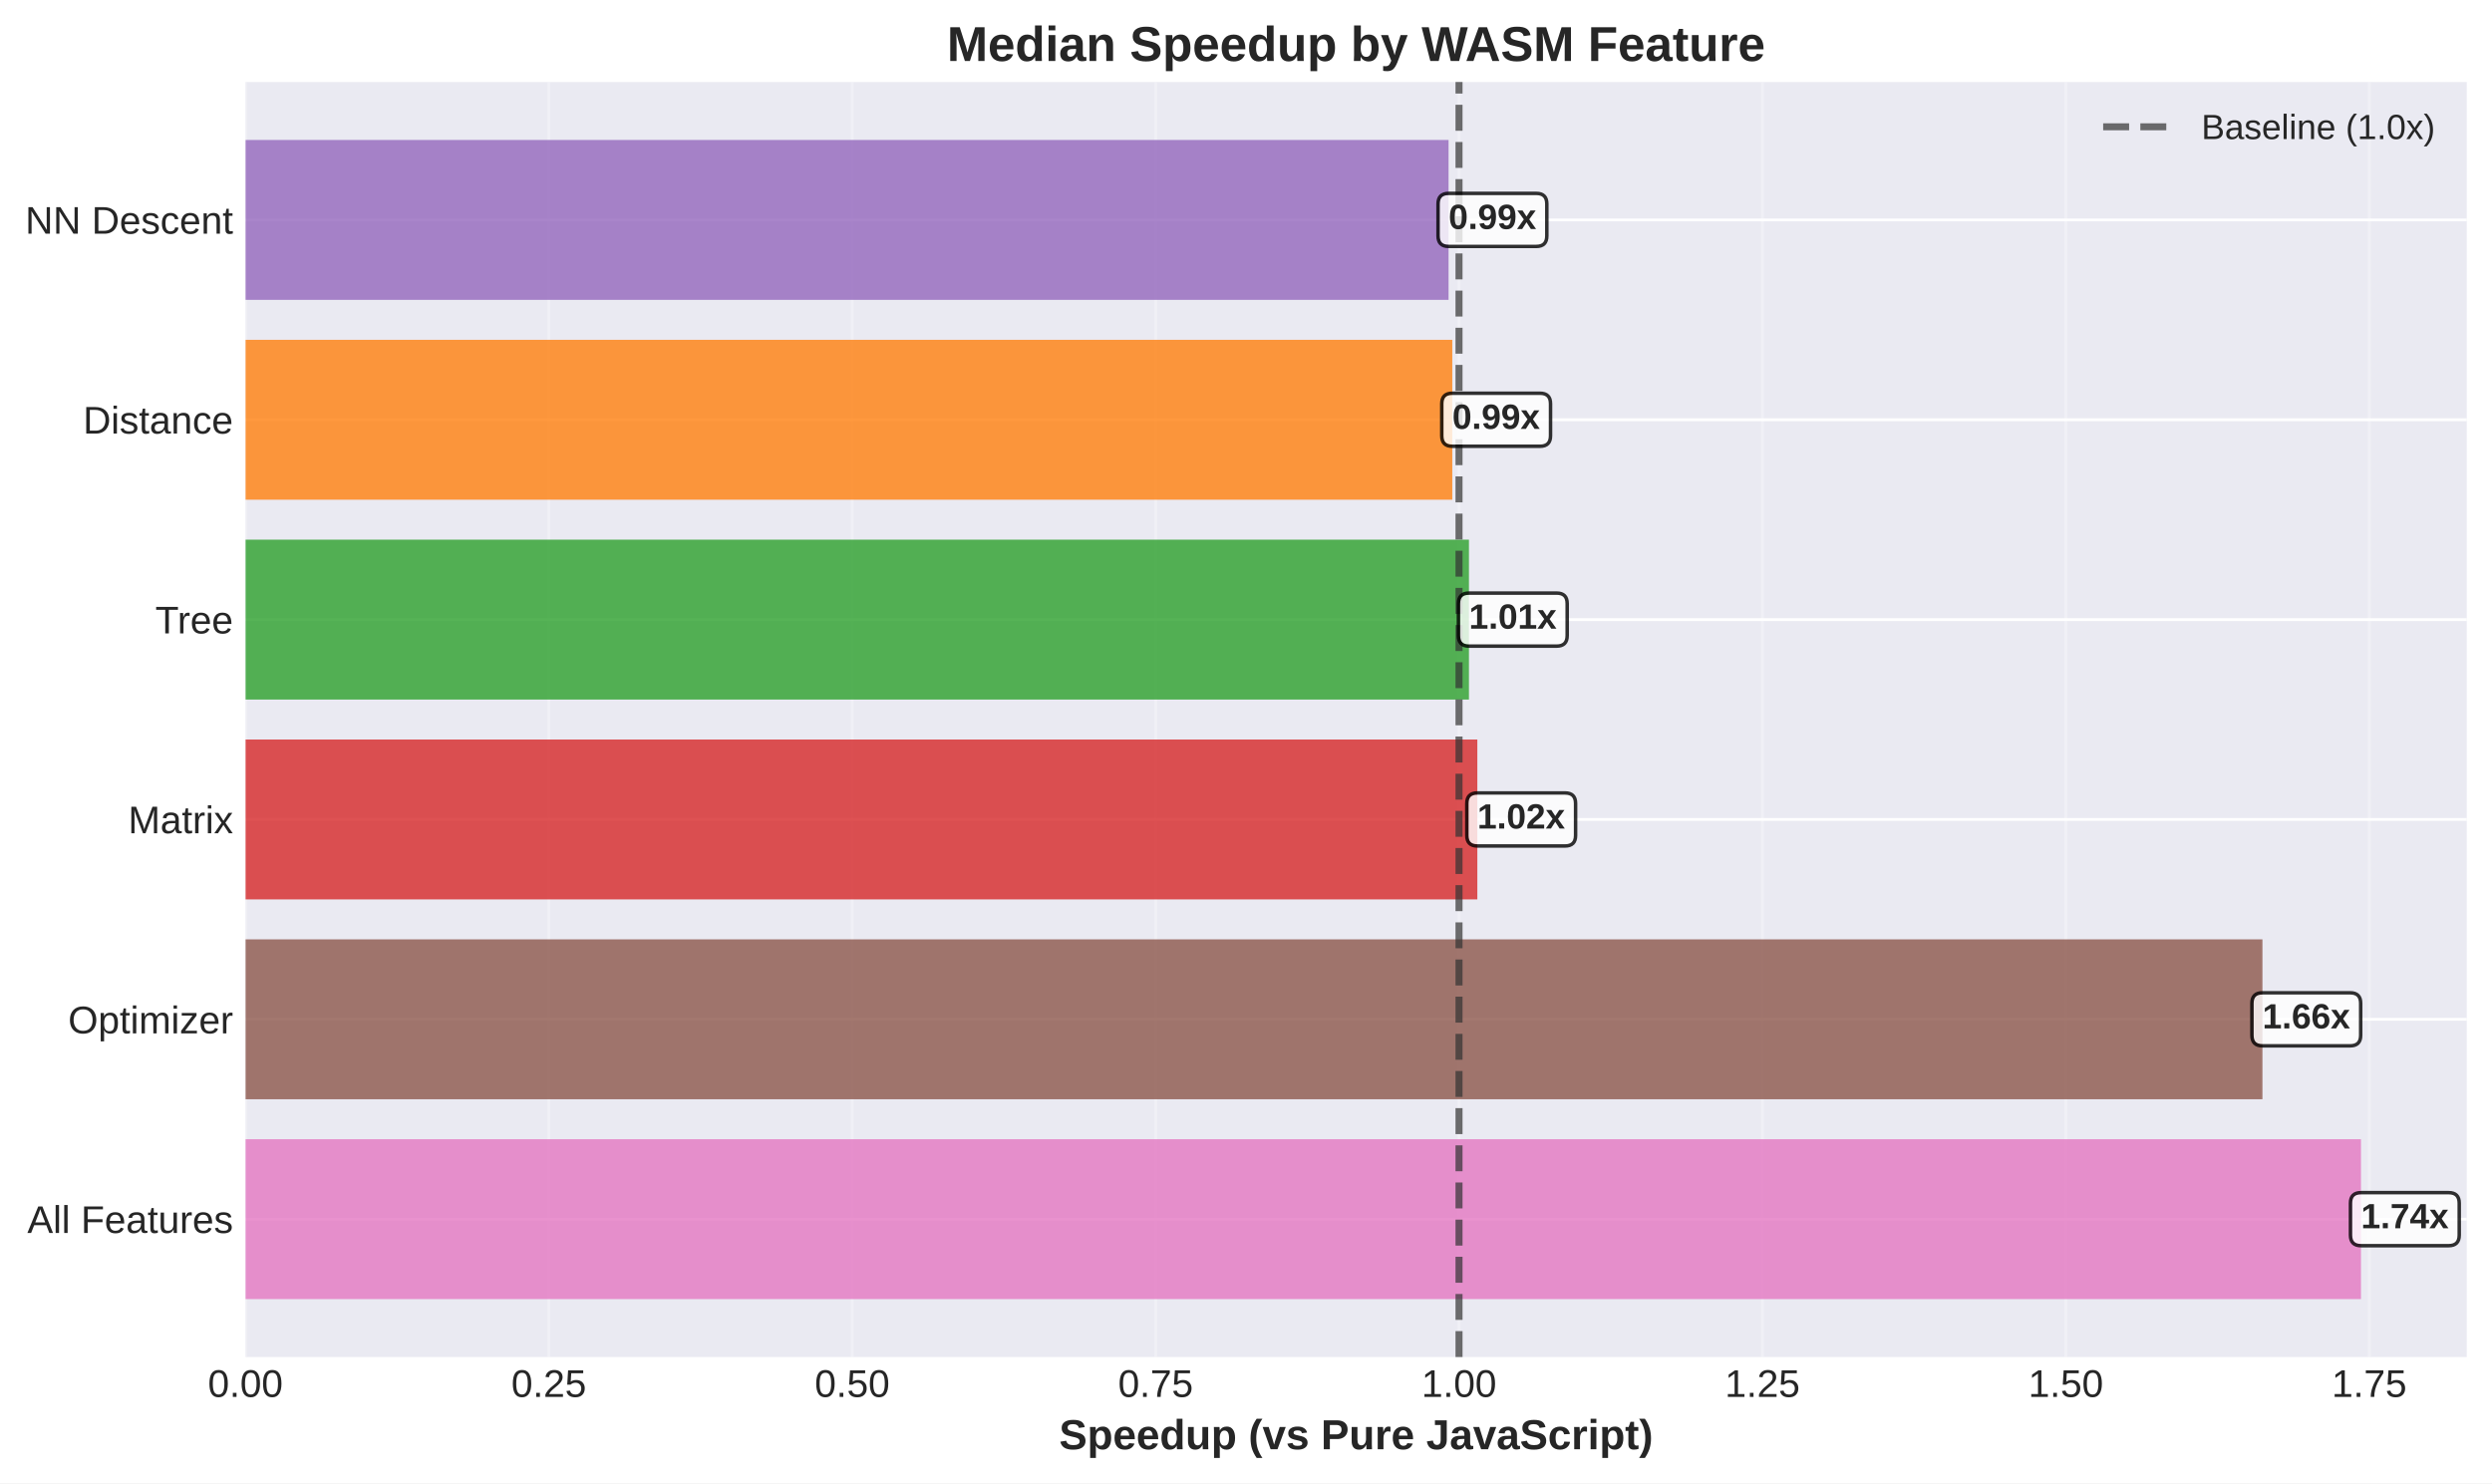
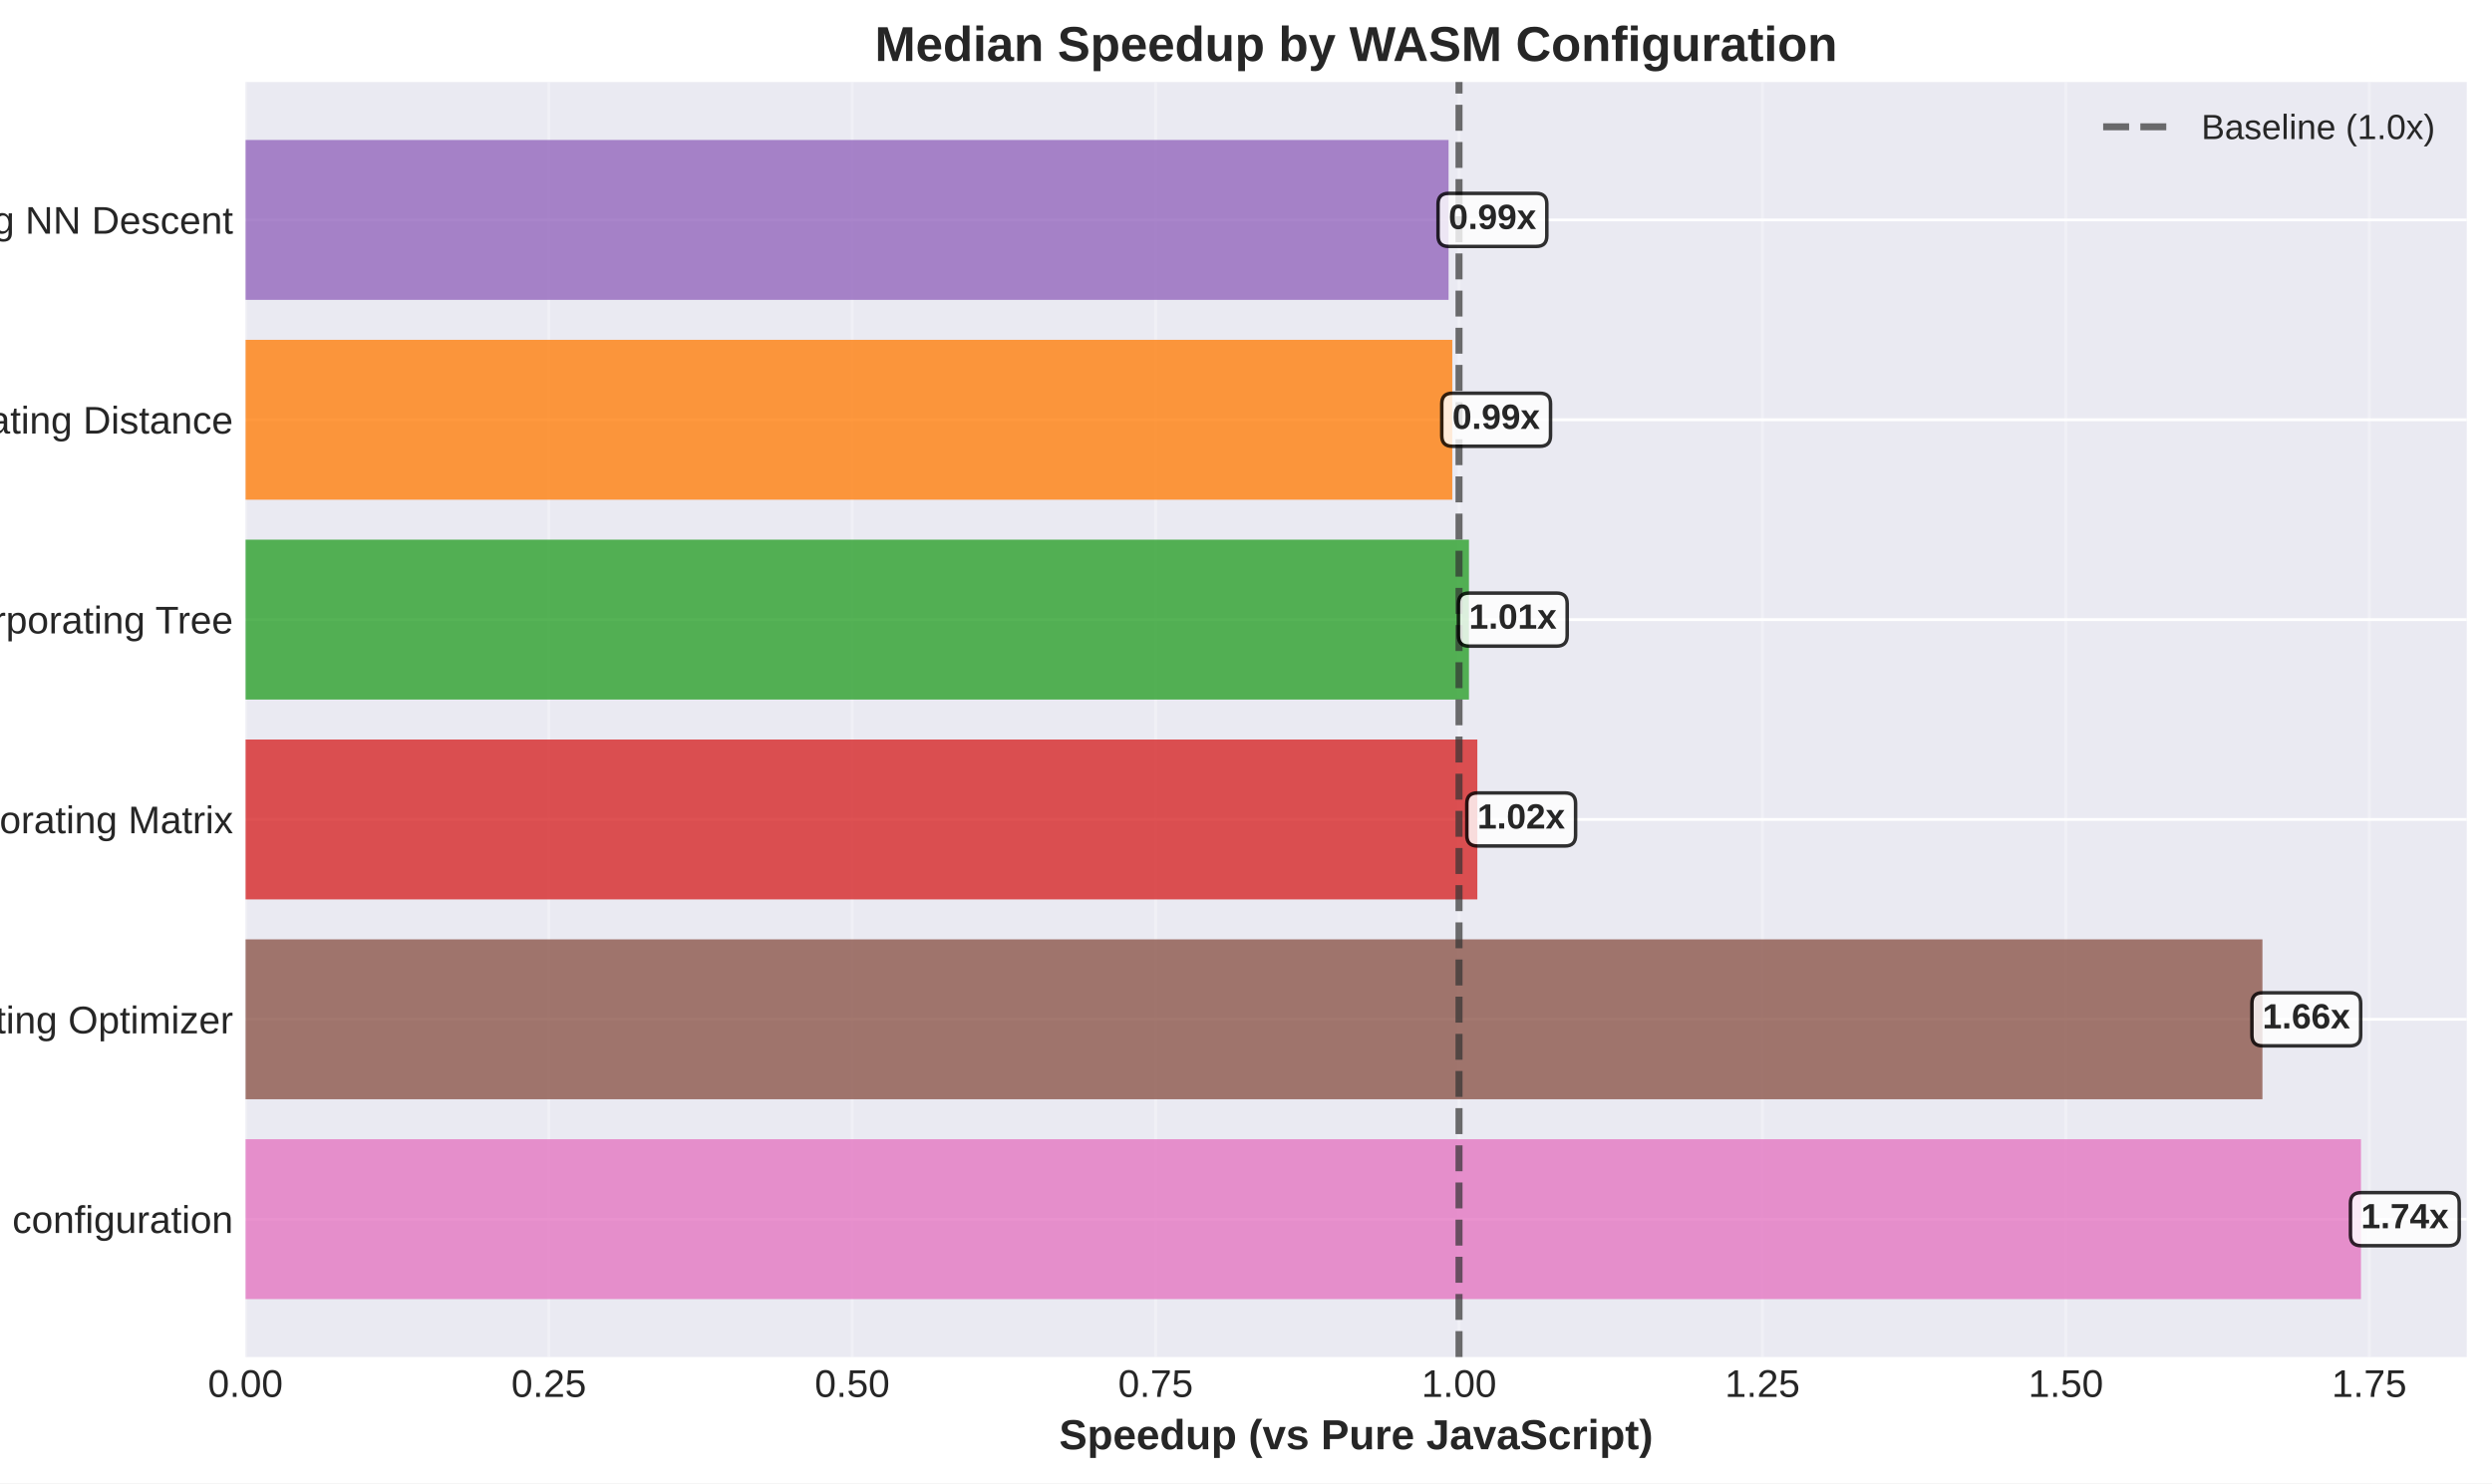
<svg xmlns="http://www.w3.org/2000/svg" width="710.715pt" height="423.114pt" viewBox="0 0 710.715 423.114" version="1.1">
  <defs>
    <style type="text/css">*{stroke-linejoin: round; stroke-linecap: butt}</style>
  </defs>
  <g id="figure_1">
    <g id="patch_1">
      <path d="M 0 423.114  L 710.715 423.114  L 710.715 0  L 0 0  z " style="fill: #ffffff" />
    </g>
    <g id="axes_1">
      <g id="patch_2">
        <path d="M 69.995 387.093  L 703.515 387.093  L 703.515 23.392  L 69.995 23.392  z " style="fill: #eaeaf2" />
      </g>
      <g id="matplotlib.axis_1">
        <g id="xtick_1">
          <g id="line2d_1">
            <path d="M 69.995 387.093  L 69.995 23.392  " clip-path="url(#pb327cfc903)" style="fill: none; stroke: #ffffff; stroke-opacity: 0.3; stroke-width: 0.8; stroke-linecap: round" />
          </g>
          <g id="line2d_2" />
          <g id="text_1">
            <text style="font-size: 11px; font-family: 'Arial', 'Liberation Sans', 'DejaVu Sans', 'Bitstream Vera Sans', sans-serif; text-anchor: middle; fill: #262626" x="69.995" y="398.466" transform="rotate(-0 69.99516 398.4664)">0.00</text>
          </g>
        </g>
        <g id="xtick_2">
          <g id="line2d_3">
            <path d="M 156.525 387.093  L 156.525 23.392  " clip-path="url(#pb327cfc903)" style="fill: none; stroke: #ffffff; stroke-opacity: 0.3; stroke-width: 0.8; stroke-linecap: round" />
          </g>
          <g id="line2d_4" />
          <g id="text_2">
            <text style="font-size: 11px; font-family: 'Arial', 'Liberation Sans', 'DejaVu Sans', 'Bitstream Vera Sans', sans-serif; text-anchor: middle; fill: #262626" x="156.525" y="398.466" transform="rotate(-0 156.5247 398.4664)">0.25</text>
          </g>
        </g>
        <g id="xtick_3">
          <g id="line2d_5">
            <path d="M 243.054 387.093  L 243.054 23.392  " clip-path="url(#pb327cfc903)" style="fill: none; stroke: #ffffff; stroke-opacity: 0.3; stroke-width: 0.8; stroke-linecap: round" />
          </g>
          <g id="line2d_6" />
          <g id="text_3">
            <text style="font-size: 11px; font-family: 'Arial', 'Liberation Sans', 'DejaVu Sans', 'Bitstream Vera Sans', sans-serif; text-anchor: middle; fill: #262626" x="243.054" y="398.466" transform="rotate(-0 243.0543 398.4664)">0.50</text>
          </g>
        </g>
        <g id="xtick_4">
          <g id="line2d_7">
            <path d="M 329.584 387.093  L 329.584 23.392  " clip-path="url(#pb327cfc903)" style="fill: none; stroke: #ffffff; stroke-opacity: 0.3; stroke-width: 0.8; stroke-linecap: round" />
          </g>
          <g id="line2d_8" />
          <g id="text_4">
            <text style="font-size: 11px; font-family: 'Arial', 'Liberation Sans', 'DejaVu Sans', 'Bitstream Vera Sans', sans-serif; text-anchor: middle; fill: #262626" x="329.584" y="398.466" transform="rotate(-0 329.5838 398.4664)">0.75</text>
          </g>
        </g>
        <g id="xtick_5">
          <g id="line2d_9">
            <path d="M 416.113 387.093  L 416.113 23.392  " clip-path="url(#pb327cfc903)" style="fill: none; stroke: #ffffff; stroke-opacity: 0.3; stroke-width: 0.8; stroke-linecap: round" />
          </g>
          <g id="line2d_10" />
          <g id="text_5">
            <text style="font-size: 11px; font-family: 'Arial', 'Liberation Sans', 'DejaVu Sans', 'Bitstream Vera Sans', sans-serif; text-anchor: middle; fill: #262626" x="416.113" y="398.466" transform="rotate(-0 416.1134 398.4664)">1.00</text>
          </g>
        </g>
        <g id="xtick_6">
          <g id="line2d_11">
            <path d="M 502.643 387.093  L 502.643 23.392  " clip-path="url(#pb327cfc903)" style="fill: none; stroke: #ffffff; stroke-opacity: 0.3; stroke-width: 0.8; stroke-linecap: round" />
          </g>
          <g id="line2d_12" />
          <g id="text_6">
            <text style="font-size: 11px; font-family: 'Arial', 'Liberation Sans', 'DejaVu Sans', 'Bitstream Vera Sans', sans-serif; text-anchor: middle; fill: #262626" x="502.643" y="398.466" transform="rotate(-0 502.643 398.4664)">1.25</text>
          </g>
        </g>
        <g id="xtick_7">
          <g id="line2d_13">
            <path d="M 589.173 387.093  L 589.173 23.392  " clip-path="url(#pb327cfc903)" style="fill: none; stroke: #ffffff; stroke-opacity: 0.3; stroke-width: 0.8; stroke-linecap: round" />
          </g>
          <g id="line2d_14" />
          <g id="text_7">
            <text style="font-size: 11px; font-family: 'Arial', 'Liberation Sans', 'DejaVu Sans', 'Bitstream Vera Sans', sans-serif; text-anchor: middle; fill: #262626" x="589.173" y="398.466" transform="rotate(-0 589.1725 398.4664)">1.50</text>
          </g>
        </g>
        <g id="xtick_8">
          <g id="line2d_15">
            <path d="M 675.702 387.093  L 675.702 23.392  " clip-path="url(#pb327cfc903)" style="fill: none; stroke: #ffffff; stroke-opacity: 0.3; stroke-width: 0.8; stroke-linecap: round" />
          </g>
          <g id="line2d_16" />
          <g id="text_8">
            <text style="font-size: 11px; font-family: 'Arial', 'Liberation Sans', 'DejaVu Sans', 'Bitstream Vera Sans', sans-serif; text-anchor: middle; fill: #262626" x="675.702" y="398.466" transform="rotate(-0 675.7021 398.4664)">1.75</text>
          </g>
        </g>
        <g id="text_9">
          <text style="font-weight: 700; font-size: 12px; font-family: 'Arial', 'Liberation Sans', 'DejaVu Sans', 'Bitstream Vera Sans', sans-serif; text-anchor: middle; fill: #262626" x="386.755" y="413.388" transform="rotate(-0 386.7552 413.3883)">Speedup (vs Pure JavaScript)</text>
        </g>
      </g>
      <g id="matplotlib.axis_2">
        <g id="ytick_1">
          <g id="line2d_17">
            <path d="M 69.995 347.758  L 703.515 347.758  " clip-path="url(#pb327cfc903)" style="fill: none; stroke: #ffffff; stroke-width: 0.8; stroke-linecap: round" />
          </g>
          <g id="line2d_18" />
          <g id="text_10">
-             <text style="font-size: 11px; font-family: 'Arial', 'Liberation Sans', 'DejaVu Sans', 'Bitstream Vera Sans', sans-serif; text-anchor: end; fill: #262626" x="66.495" y="351.695" transform="rotate(-0 66.49516 351.6951)">All Features</text>
+             <text style="font-size: 11px; font-family: 'Arial', 'Liberation Sans', 'DejaVu Sans', 'Bitstream Vera Sans', sans-serif; text-anchor: end; fill: #262626" x="66.495" y="351.695" transform="rotate(-0 66.49516 351.6951)">Fully WASM-enabled configuration</text>
          </g>
        </g>
        <g id="ytick_2">
          <g id="line2d_19">
            <path d="M 69.995 290.752  L 703.515 290.752  " clip-path="url(#pb327cfc903)" style="fill: none; stroke: #ffffff; stroke-width: 0.8; stroke-linecap: round" />
          </g>
          <g id="line2d_20" />
          <g id="text_11">
-             <text style="font-size: 11px; font-family: 'Arial', 'Liberation Sans', 'DejaVu Sans', 'Bitstream Vera Sans', sans-serif; text-anchor: end; fill: #262626" x="66.495" y="294.759" transform="rotate(-0 66.49516 294.7592)">Optimizer</text>
+             <text style="font-size: 11px; font-family: 'Arial', 'Liberation Sans', 'DejaVu Sans', 'Bitstream Vera Sans', sans-serif; text-anchor: end; fill: #262626" x="66.495" y="294.759" transform="rotate(-0 66.49516 294.7592)">Configuration incorporating Optimizer</text>
          </g>
        </g>
        <g id="ytick_3">
          <g id="line2d_21">
            <path d="M 69.995 233.745  L 703.515 233.745  " clip-path="url(#pb327cfc903)" style="fill: none; stroke: #ffffff; stroke-width: 0.8; stroke-linecap: round" />
          </g>
          <g id="line2d_22" />
          <g id="text_12">
-             <text style="font-size: 11px; font-family: 'Arial', 'Liberation Sans', 'DejaVu Sans', 'Bitstream Vera Sans', sans-serif; text-anchor: end; fill: #262626" x="66.495" y="237.682" transform="rotate(-0 66.49516 237.6822)">Matrix</text>
+             <text style="font-size: 11px; font-family: 'Arial', 'Liberation Sans', 'DejaVu Sans', 'Bitstream Vera Sans', sans-serif; text-anchor: end; fill: #262626" x="66.495" y="237.682" transform="rotate(-0 66.49516 237.6822)">Configuration incorporating Matrix</text>
          </g>
        </g>
        <g id="ytick_4">
          <g id="line2d_23">
            <path d="M 69.995 176.739  L 703.515 176.739  " clip-path="url(#pb327cfc903)" style="fill: none; stroke: #ffffff; stroke-width: 0.8; stroke-linecap: round" />
          </g>
          <g id="line2d_24" />
          <g id="text_13">
-             <text style="font-size: 11px; font-family: 'Arial', 'Liberation Sans', 'DejaVu Sans', 'Bitstream Vera Sans', sans-serif; text-anchor: end; fill: #262626" x="66.495" y="180.676" transform="rotate(-0 66.49516 180.6758)">Tree</text>
+             <text style="font-size: 11px; font-family: 'Arial', 'Liberation Sans', 'DejaVu Sans', 'Bitstream Vera Sans', sans-serif; text-anchor: end; fill: #262626" x="66.495" y="180.676" transform="rotate(-0 66.49516 180.6758)">Configuration incorporating Tree</text>
          </g>
        </g>
        <g id="ytick_5">
          <g id="line2d_25">
            <path d="M 69.995 119.732  L 703.515 119.732  " clip-path="url(#pb327cfc903)" style="fill: none; stroke: #ffffff; stroke-width: 0.8; stroke-linecap: round" />
          </g>
          <g id="line2d_26" />
          <g id="text_14">
-             <text style="font-size: 11px; font-family: 'Arial', 'Liberation Sans', 'DejaVu Sans', 'Bitstream Vera Sans', sans-serif; text-anchor: end; fill: #262626" x="66.495" y="123.669" transform="rotate(-0 66.49516 123.6693)">Distance</text>
+             <text style="font-size: 11px; font-family: 'Arial', 'Liberation Sans', 'DejaVu Sans', 'Bitstream Vera Sans', sans-serif; text-anchor: end; fill: #262626" x="66.495" y="123.669" transform="rotate(-0 66.49516 123.6693)">Configuration incorporating Distance</text>
          </g>
        </g>
        <g id="ytick_6">
          <g id="line2d_27">
            <path d="M 69.995 62.726  L 703.515 62.726  " clip-path="url(#pb327cfc903)" style="fill: none; stroke: #ffffff; stroke-width: 0.8; stroke-linecap: round" />
          </g>
          <g id="line2d_28" />
          <g id="text_15">
-             <text style="font-size: 11px; font-family: 'Arial', 'Liberation Sans', 'DejaVu Sans', 'Bitstream Vera Sans', sans-serif; text-anchor: end; fill: #262626" x="66.495" y="66.663" transform="rotate(-0 66.49516 66.66282)">NN Descent</text>
+             <text style="font-size: 11px; font-family: 'Arial', 'Liberation Sans', 'DejaVu Sans', 'Bitstream Vera Sans', sans-serif; text-anchor: end; fill: #262626" x="66.495" y="66.663" transform="rotate(-0 66.49516 66.66282)">Configuration incorporating NN Descent</text>
          </g>
        </g>
      </g>
      <g id="patch_3">
        <path d="M 69.995 370.561  L 673.348 370.561  L 673.348 324.956  L 69.995 324.956  z " clip-path="url(#pb327cfc903)" style="fill: #e377c2; opacity: 0.8" />
      </g>
      <g id="patch_4">
        <path d="M 69.995 313.554  L 645.242 313.554  L 645.242 267.949  L 69.995 267.949  z " clip-path="url(#pb327cfc903)" style="fill: #8c564b; opacity: 0.8" />
      </g>
      <g id="patch_5">
        <path d="M 69.995 256.548  L 421.334 256.548  L 421.334 210.943  L 69.995 210.943  z " clip-path="url(#pb327cfc903)" style="fill: #d62728; opacity: 0.8" />
      </g>
      <g id="patch_6">
        <path d="M 69.995 199.542  L 418.94 199.542  L 418.94 153.936  L 69.995 153.936  z " clip-path="url(#pb327cfc903)" style="fill: #2ca02c; opacity: 0.8" />
      </g>
      <g id="patch_7">
        <path d="M 69.995 142.535  L 414.188 142.535  L 414.188 96.93  L 69.995 96.93  z " clip-path="url(#pb327cfc903)" style="fill: #ff7f0e; opacity: 0.8" />
      </g>
      <g id="patch_8">
        <path d="M 69.995 85.529  L 413.13 85.529  L 413.13 39.923  L 69.995 39.923  z " clip-path="url(#pb327cfc903)" style="fill: #9467bd; opacity: 0.8" />
      </g>
      <g id="line2d_29">
        <path d="M 416.113 387.093  L 416.113 23.392  " clip-path="url(#pb327cfc903)" style="fill: none; stroke-dasharray: 7.4,3.2; stroke-dashoffset: 0; stroke: #333333; stroke-opacity: 0.7; stroke-width: 2" />
      </g>
      <g id="patch_9">
        <path d="M 69.995 387.093  L 69.995 23.392  " style="fill: none" />
      </g>
      <g id="patch_10">
        <path d="M 703.515 387.093  L 703.515 23.392  " style="fill: none" />
      </g>
      <g id="patch_11">
        <path d="M 69.995 387.093  L 703.515 387.093  " style="fill: none" />
      </g>
      <g id="patch_12">
        <path d="M 69.995 23.392  L 703.515 23.392  " style="fill: none" />
      </g>
      <g id="text_16">
        <g id="patch_13">
          <path d="M 673.348 355.324  L 698.369 355.324  Q 701.369 355.324 701.369 352.324  L 701.369 343.193  Q 701.369 340.193 698.369 340.193  L 673.348 340.193  Q 670.348 340.193 670.348 343.193  L 670.348 352.324  Q 670.348 355.324 673.348 355.324  z " style="fill: #ffffff; opacity: 0.8; stroke: #000000; stroke-linejoin: miter" />
        </g>
        <text style="font-weight: 700; font-size: 10px; font-family: 'Arial', 'Liberation Sans', 'DejaVu Sans', 'Bitstream Vera Sans', sans-serif; text-anchor: start; fill: #262626" x="673.348" y="350.351" transform="rotate(-0 673.3475 350.3505)">1.74x</text>
      </g>
      <g id="text_17">
        <g id="patch_14">
          <path d="M 645.242 298.318  L 670.264 298.318  Q 673.264 298.318 673.264 295.318  L 673.264 286.186  Q 673.264 283.186 670.264 283.186  L 645.242 283.186  Q 642.242 283.186 642.242 286.186  L 642.242 295.318  Q 642.242 298.318 645.242 298.318  z " style="fill: #ffffff; opacity: 0.8; stroke: #000000; stroke-linejoin: miter" />
        </g>
        <text style="font-weight: 700; font-size: 10px; font-family: 'Arial', 'Liberation Sans', 'DejaVu Sans', 'Bitstream Vera Sans', sans-serif; text-anchor: start; fill: #262626" x="645.242" y="293.344" transform="rotate(-0 645.2421 293.3441)">1.66x</text>
      </g>
      <g id="text_18">
        <g id="patch_15">
          <path d="M 421.334 241.311  L 446.355 241.311  Q 449.355 241.311 449.355 238.311  L 449.355 229.18  Q 449.355 226.18 446.355 226.18  L 421.334 226.18  Q 418.334 226.18 418.334 229.18  L 418.334 238.311  Q 418.334 241.311 421.334 241.311  z " style="fill: #ffffff; opacity: 0.8; stroke: #000000; stroke-linejoin: miter" />
        </g>
        <text style="font-weight: 700; font-size: 10px; font-family: 'Arial', 'Liberation Sans', 'DejaVu Sans', 'Bitstream Vera Sans', sans-serif; text-anchor: start; fill: #262626" x="421.334" y="236.338" transform="rotate(-0 421.3335 236.3376)">1.02x</text>
      </g>
      <g id="text_19">
        <g id="patch_16">
          <path d="M 418.94 184.305  L 443.961 184.305  Q 446.961 184.305 446.961 181.305  L 446.961 172.173  Q 446.961 169.173 443.961 169.173  L 418.94 169.173  Q 415.94 169.173 415.94 172.173  L 415.94 181.305  Q 415.94 184.305 418.94 184.305  z " style="fill: #ffffff; opacity: 0.8; stroke: #000000; stroke-linejoin: miter" />
        </g>
        <text style="font-weight: 700; font-size: 10px; font-family: 'Arial', 'Liberation Sans', 'DejaVu Sans', 'Bitstream Vera Sans', sans-serif; text-anchor: start; fill: #262626" x="418.94" y="179.331" transform="rotate(-0 418.9395 179.3311)">1.01x</text>
      </g>
      <g id="text_20">
        <g id="patch_17">
          <path d="M 414.188 127.298  L 439.21 127.298  Q 442.21 127.298 442.21 124.298  L 442.21 115.167  Q 442.21 112.167 439.21 112.167  L 414.188 112.167  Q 411.188 112.167 411.188 115.167  L 411.188 124.298  Q 411.188 127.298 414.188 127.298  z " style="fill: #ffffff; opacity: 0.8; stroke: #000000; stroke-linejoin: miter" />
        </g>
        <text style="font-weight: 700; font-size: 10px; font-family: 'Arial', 'Liberation Sans', 'DejaVu Sans', 'Bitstream Vera Sans', sans-serif; text-anchor: start; fill: #262626" x="414.188" y="122.325" transform="rotate(-0 414.1879 122.3247)">0.99x</text>
      </g>
      <g id="text_21">
        <g id="patch_18">
          <path d="M 413.13 70.292  L 438.152 70.292  Q 441.152 70.292 441.152 67.292  L 441.152 58.16  Q 441.152 55.16 438.152 55.16  L 413.13 55.16  Q 410.13 55.16 410.13 58.16  L 410.13 67.292  Q 410.13 70.292 413.13 70.292  z " style="fill: #ffffff; opacity: 0.8; stroke: #000000; stroke-linejoin: miter" />
        </g>
        <text style="font-weight: 700; font-size: 10px; font-family: 'Arial', 'Liberation Sans', 'DejaVu Sans', 'Bitstream Vera Sans', sans-serif; text-anchor: start; fill: #262626" x="413.13" y="65.318" transform="rotate(-0 413.1303 65.31821)">0.99x</text>
      </g>
      <g id="text_22">
-         <text style="font-weight: 700; font-size: 14px; font-family: 'Arial', 'Liberation Sans', 'DejaVu Sans', 'Bitstream Vera Sans', sans-serif; text-anchor: middle; fill: #262626" x="386.755" y="17.392" transform="rotate(-0 386.7552 17.39156)">Median Speedup by WASM Feature</text>
+         <text style="font-weight: 700; font-size: 14px; font-family: 'Arial', 'Liberation Sans', 'DejaVu Sans', 'Bitstream Vera Sans', sans-serif; text-anchor: middle; fill: #262626" x="386.755" y="17.392" transform="rotate(-0 386.7552 17.39156)">Median Speedup by WASM Configuration</text>
      </g>
      <g id="legend_1">
        <g id="line2d_30">
          <path d="M 599.82 36.171  L 609.82 36.171  L 619.82 36.171  " style="fill: none; stroke-dasharray: 7.4,3.2; stroke-dashoffset: 0; stroke: #333333; stroke-opacity: 0.7; stroke-width: 2" />
        </g>
        <g id="text_23">
          <text style="font-size: 10px; font-family: 'Arial', 'Liberation Sans', 'DejaVu Sans', 'Bitstream Vera Sans', sans-serif; text-anchor: start; fill: #262626" x="627.82" y="39.671" transform="rotate(-0 627.8198 39.67125)">Baseline (1.0x)</text>
        </g>
      </g>
    </g>
  </g>
  <defs>
    <clipPath id="pb327cfc903">
      <rect x="69.995" y="23.392" width="633.52" height="363.701" />
    </clipPath>
  </defs>
</svg>
